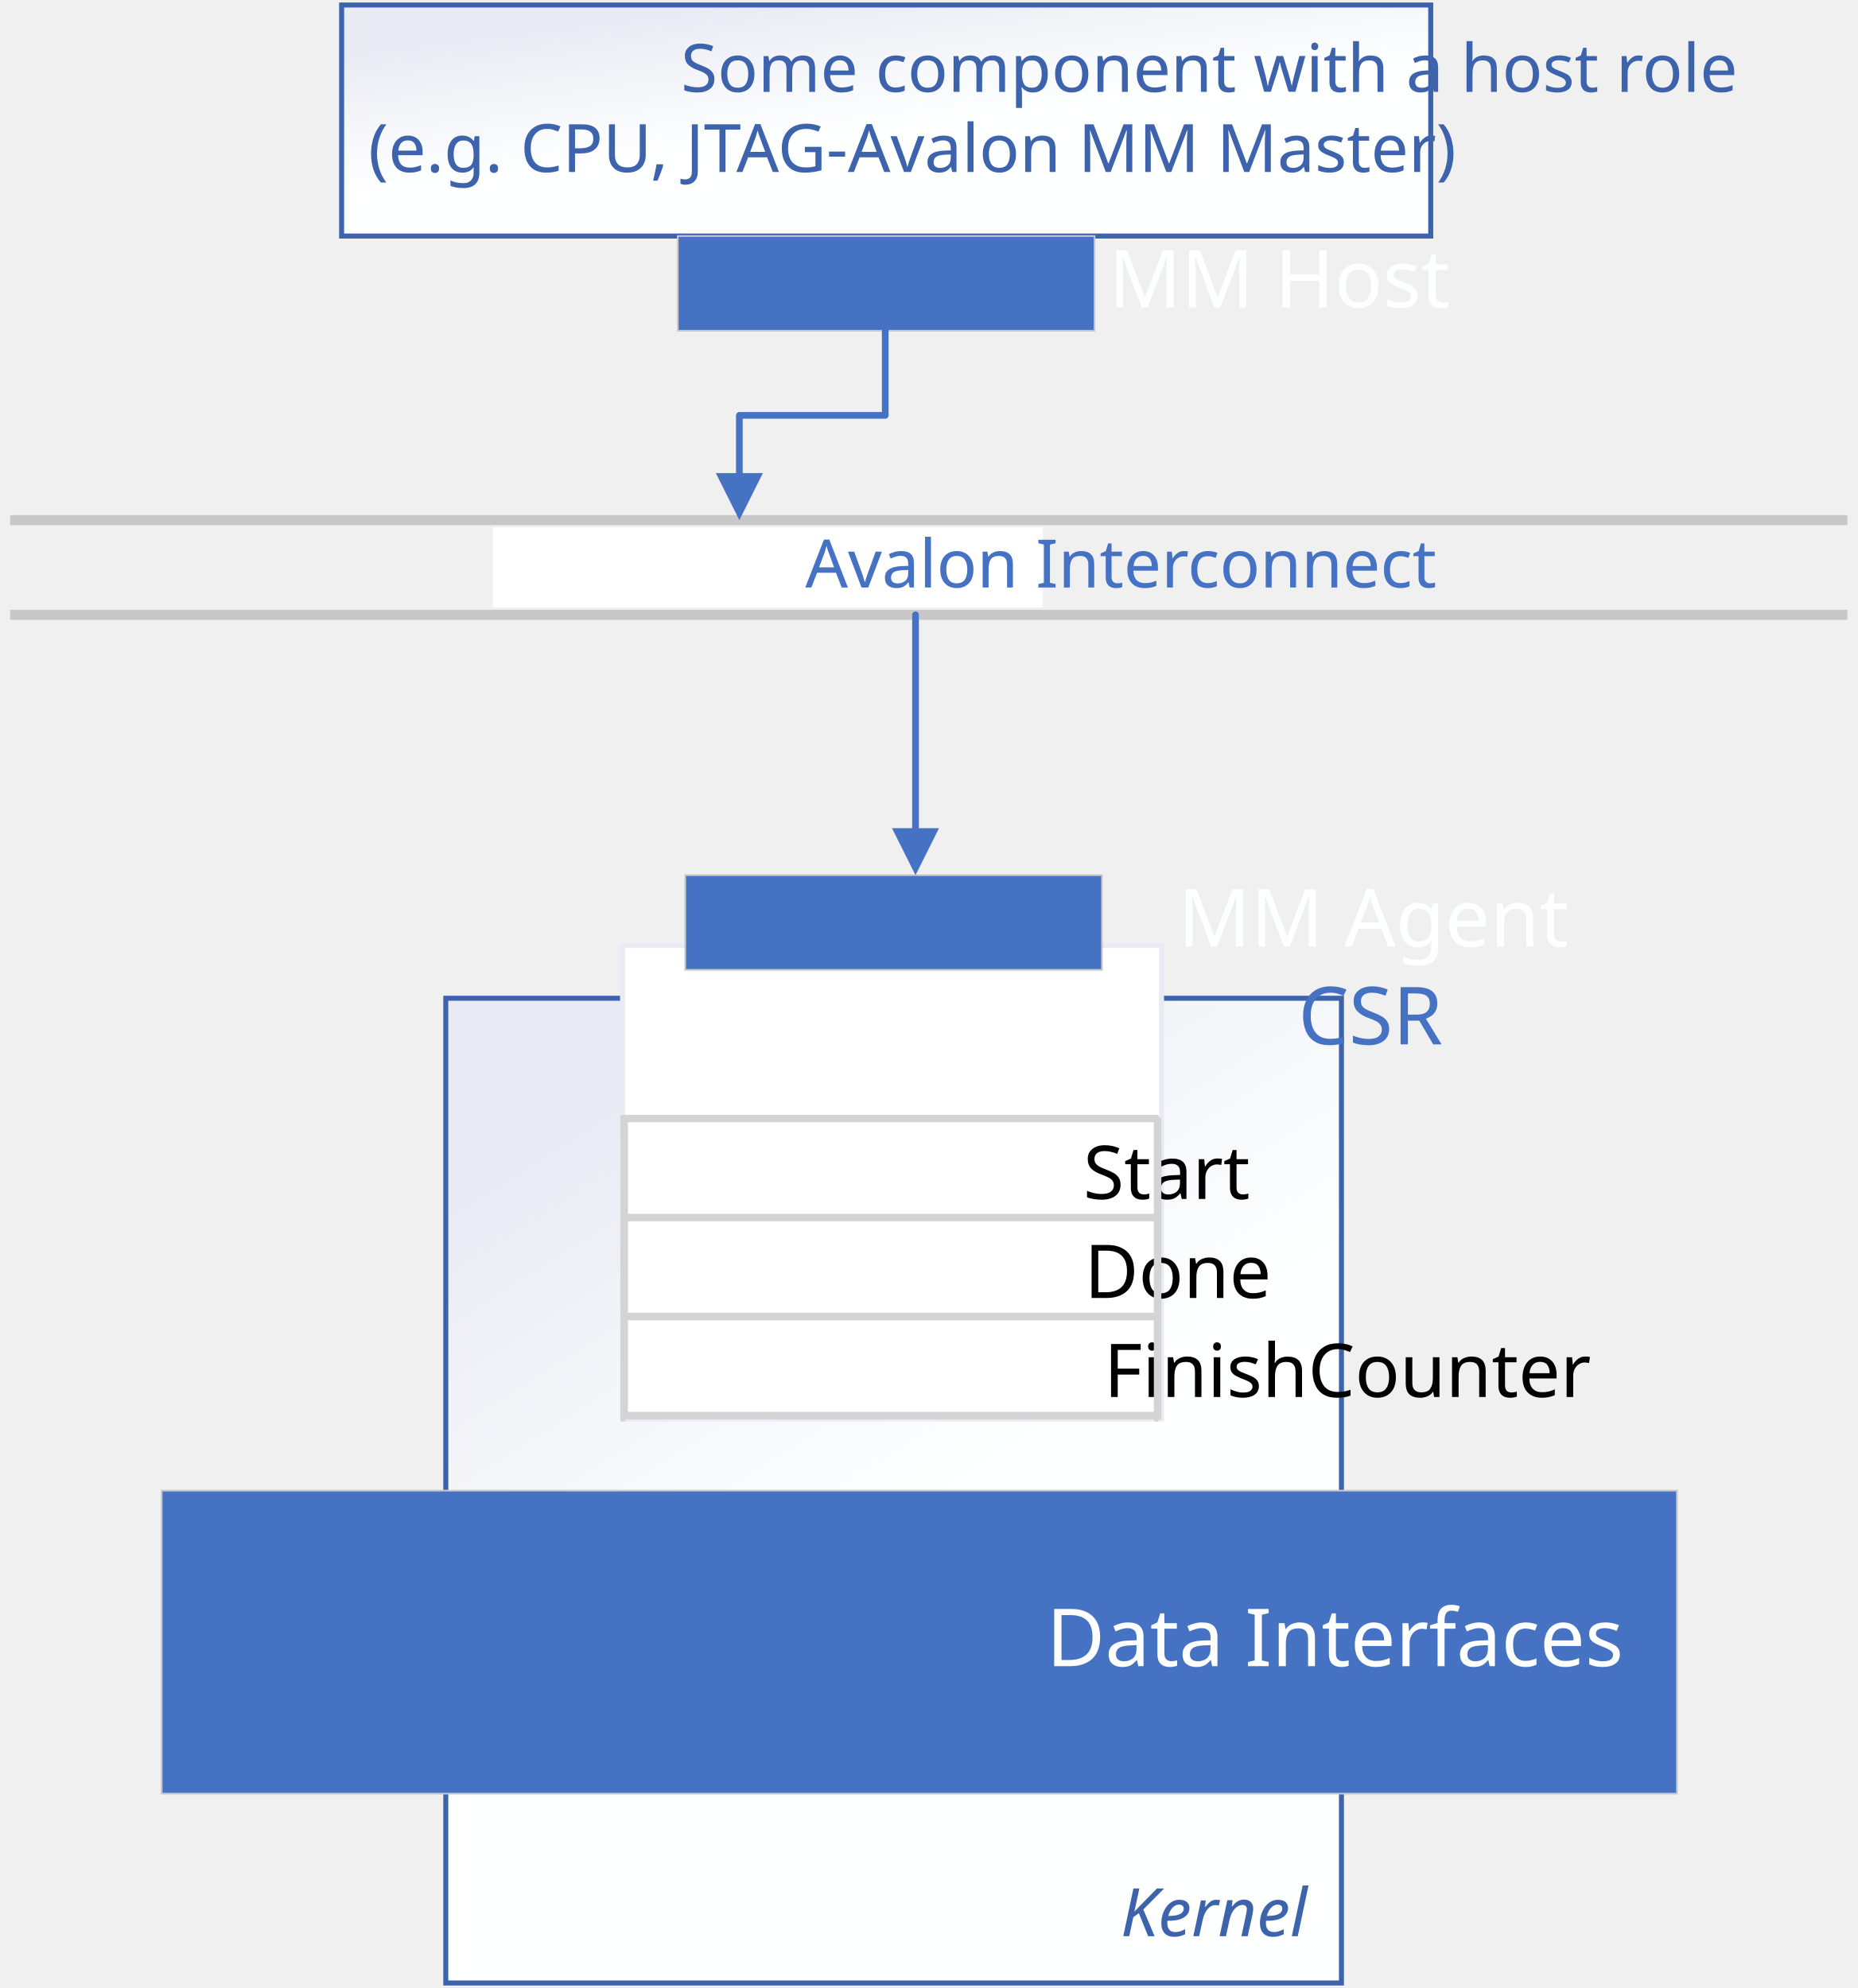
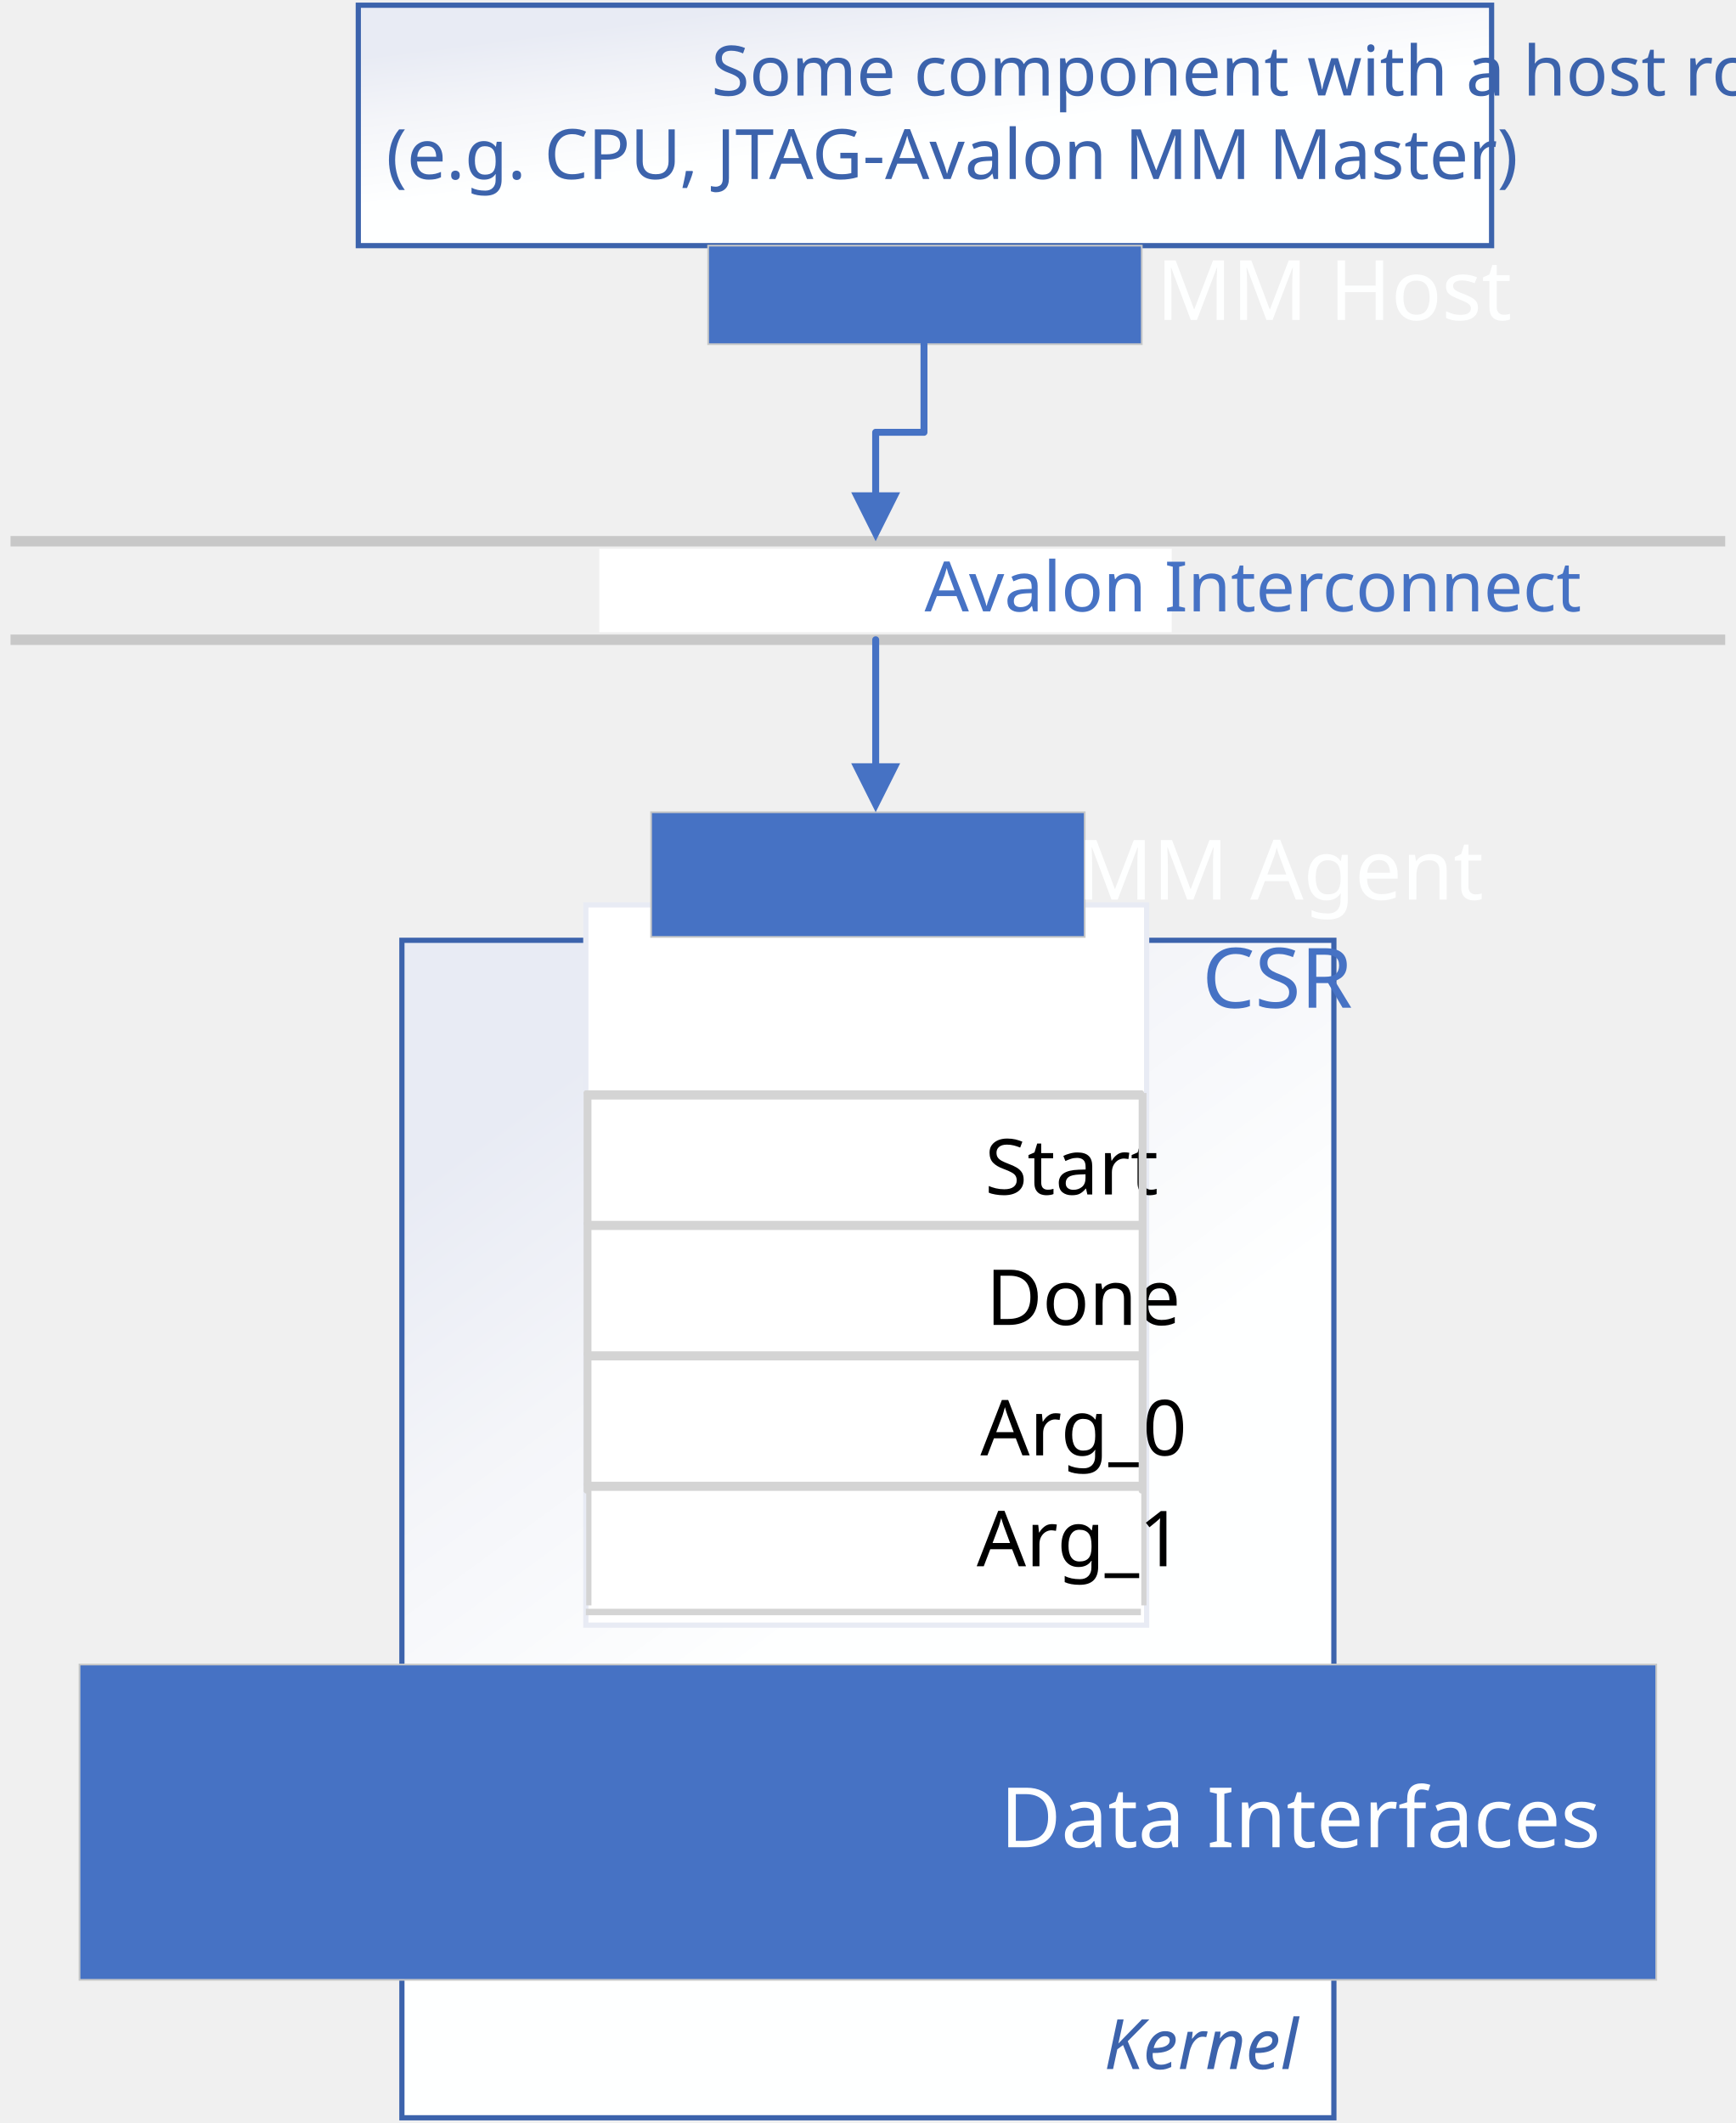
- <svg xmlns="http://www.w3.org/2000/svg" xmlns:ns1="http://schemas.microsoft.com/visio/2003/SVGExtensions/" xmlns:xlink="http://www.w3.org/1999/xlink" width="3.861in" height="4.133in" viewBox="0 0 277.961 297.579" xml:space="preserve" color-interpolation-filters="sRGB" class="st18">
+ <svg xmlns="http://www.w3.org/2000/svg" xmlns:ns1="http://schemas.microsoft.com/visio/2003/SVGExtensions/" xmlns:xlink="http://www.w3.org/1999/xlink" width="3.467in" height="4.241in" viewBox="0 0 249.614 305.374" xml:space="preserve" color-interpolation-filters="sRGB" class="st18">
  <ns1:documentProperties ns1:langID="1033" ns1:metric="true" ns1:viewMarkup="false" />
  <style type="text/css">
	
		.st1 {fill:url(#grad0-4);stroke:#3c63ac;stroke-width:0.75}
		.st2 {fill:#3c63ac;font-family:Calibri;font-size:0.833em;font-style:italic}
		.st3 {fill:#4672c4;stroke:#c7c8c8;stroke-width:0.25}
		.st4 {fill:#feffff;font-family:Calibri;font-size:1em}
		.st5 {fill:#ffffff;stroke:#e8ebf4;stroke-width:0.75}
		.st6 {fill:#4672c4;font-family:Calibri;font-size:1em}
		.st7 {stroke:none;stroke-linecap:round;stroke-linejoin:round;stroke-width:0.75}
		.st8 {fill:#000000;font-family:Calibri;font-size:0.926em}
		.st9 {stroke:#d4d4d4;stroke-linecap:round;stroke-linejoin:round;stroke-width:0.75}
		.st10 {fill:#d4d4d4;stroke:none;stroke-linecap:round;stroke-linejoin:round;stroke-width:0.75}
- 		.st11 {fill:#3c63ac;font-family:Calibri;font-size:0.833em}
- 		.st12 {font-size:1em}
- 		.st13 {stroke:#c8c8c8;stroke-linecap:butt;stroke-width:1.5}
- 		.st14 {fill:#ffffff;stroke:none;stroke-linecap:butt;stroke-width:7.2}
- 		.st15 {fill:#4672c4;font-family:Calibri;font-size:0.833em}
- 		.st16 {marker-end:url(#mrkr4-77);stroke:#4672c4;stroke-linecap:round;stroke-linejoin:round;stroke-width:1}
+ 		.st11 {stroke:#c8c8c8;stroke-linecap:butt;stroke-width:1.5}
+ 		.st12 {fill:#ffffff;stroke:none;stroke-linecap:butt;stroke-width:7.2}
+ 		.st13 {fill:#4672c4;font-family:Calibri;font-size:0.833em}
+ 		.st14 {fill:#3c63ac;font-family:Calibri;font-size:0.833em}
+ 		.st15 {font-size:1em}
+ 		.st16 {marker-end:url(#mrkr4-82);stroke:#4672c4;stroke-linecap:round;stroke-linejoin:round;stroke-width:1}
		.st17 {fill:#4672c4;fill-opacity:1;stroke:#4672c4;stroke-opacity:1;stroke-width:0.284}
		.st18 {fill:none;fill-rule:evenodd;font-size:12px;overflow:visible;stroke-linecap:square;stroke-miterlimit:3}
	
	</style>
  <defs id="Patterns_And_Gradients">
    <linearGradient id="grad0-4" x1="0" y1="0" x2="1" y2="0" gradientTransform="rotate(60 0.5 0.5)">
      <stop offset="0" stop-color="#e8ebf4" stop-opacity="1" />
      <stop offset="0.24" stop-color="#f4f5f9" stop-opacity="1" />
      <stop offset="0.54" stop-color="#feffff" stop-opacity="1" />
    </linearGradient>
  </defs>
  <defs id="Markers">
    <g id="lend4">
      <path d="M 2 1 L 0 0 L 2 -1 L 2 1 " style="stroke:none" />
    </g>
-     <marker id="mrkr4-77" class="st17" ns1:arrowType="4" ns1:arrowSize="2" ns1:setback="7.04" refX="-7.04" orient="auto" markerUnits="strokeWidth" overflow="visible">
+     <marker id="mrkr4-82" class="st17" ns1:arrowType="4" ns1:arrowSize="2" ns1:setback="7.04" refX="-7.04" orient="auto" markerUnits="strokeWidth" overflow="visible">
      <use xlink:href="#lend4" transform="scale(-3.52,-3.52) " />
    </marker>
  </defs>
  <g ns1:mID="0" ns1:index="1" ns1:groupContext="foregroundPage">
    <ns1:userDefs>
      <ns1:ud ns1:nameU="LineBusCount" ns1:prompt="" ns1:val="VT0(3):26" />
    </ns1:userDefs>
    <ns1:pageProperties ns1:drawingScale="0.0393701" ns1:pageScale="0.0393701" ns1:drawingUnits="24" ns1:shadowOffsetX="8.50394" ns1:shadowOffsetY="-8.50394" />
    <ns1:layer ns1:name="Electrical" ns1:index="0" />
    <ns1:layer ns1:name="Connector" ns1:index="1" />
-     <g id="shape1000-1" ns1:mID="1000" ns1:groupContext="shape" transform="translate(66.6969,-0.75)">
+     <g id="shape1000-1" ns1:mID="1000" ns1:groupContext="shape" transform="translate(57.788,-0.75)">
      <ns1:userDefs>
        <ns1:ud ns1:nameU="visVersion" ns1:val="VT0(15):26" />
      </ns1:userDefs>
      <ns1:textBlock ns1:margins="rect(4,4,4,4)" ns1:tabSpace="42.5197" ns1:verticalAlign="2" />
-       <ns1:textRect cx="67.019" cy="223.878" width="134.04" height="147.402" />
-       <rect x="0" y="150.177" width="134.038" height="147.402" class="st1" />
-       <text x="54.21" y="290.58" class="st2" ns1:langID="1033">
+       <ns1:textRect cx="67.019" cy="220.689" width="134.04" height="169.37" />
+       <rect x="0" y="136.004" width="134.038" height="169.37" class="st1" />
+       <text x="54.21" y="298.37" class="st2" ns1:langID="1033">
        <ns1:paragraph ns1:horizAlign="1" />
        <ns1:tabList />Kernel</text>
    </g>
-     <g id="shape1005-6" ns1:mID="1005" ns1:groupContext="shape" transform="translate(24.1772,-29.0965)">
+     <g id="shape1005-6" ns1:mID="1005" ns1:groupContext="shape" transform="translate(11.4213,-20.5925)">
      <ns1:textBlock ns1:margins="rect(4,4,4,4)" ns1:tabSpace="42.5197" />
-       <ns1:textRect cx="113.386" cy="274.902" width="226.78" height="45.354" />
-       <rect x="0" y="252.224" width="226.772" height="45.354" class="st3" />
-       <text x="76.25" y="278.5" class="st4" ns1:langID="1033">
+       <ns1:textRect cx="113.386" cy="282.697" width="226.78" height="45.354" />
+       <rect x="0" y="260.02" width="226.772" height="45.354" class="st3" />
+       <text x="76.25" y="286.3" class="st4" ns1:langID="1033">
        <ns1:paragraph ns1:horizAlign="1" />
        <ns1:tabList />Data Interfaces</text>
    </g>
-     <g id="group1025-9" transform="translate(93.1491,-85.1211)" ns1:mID="1025" ns1:groupContext="group">
-       <g id="shape1006-10" ns1:mID="1006" ns1:groupContext="shape" transform="translate(0,-0.0608652)">
-         <ns1:textBlock ns1:margins="rect(4,4,4,4)" ns1:tabSpace="42.5197" ns1:verticalAlign="0" />
-         <ns1:textRect cx="40.328" cy="262.146" width="80.66" height="70.866" />
-         <rect x="0" y="226.713" width="80.657" height="70.866" class="st5" />
-         <text x="32.47" y="241.51" class="st6" ns1:langID="1033">
-           <ns1:paragraph ns1:horizAlign="1" />
-           <ns1:tabList />CSR</text>
-       </g>
-       <g id="shape1007-13" ns1:mID="1007" ns1:groupContext="shape" transform="translate(9.38584,-67.2825)">
-         <ns1:textBlock ns1:margins="rect(4,4,4,4)" ns1:tabSpace="42.5197" />
-         <ns1:textRect cx="31.181" cy="290.492" width="62.37" height="14.173" />
-         <rect x="0" y="283.405" width="62.362" height="14.173" class="st3" />
-         <text x="5.12" y="294.09" class="st4" ns1:langID="1033">
-           <ns1:paragraph ns1:horizAlign="1" />
-           <ns1:tabList />MM Agent</text>
-       </g>
-       <g id="shape1010-16" ns1:mID="1010" ns1:groupContext="shape" transform="translate(2.29799,-29.6452)">
-         <ns1:textBlock ns1:margins="rect(0,0,0,0)" ns1:tabSpace="42.5197" />
-         <ns1:textRect cx="13.957" cy="290.907" width="27.92" height="13.344" />
-         <path d="M27.91 284.23 L0 284.23 L0 297.58 L27.91 297.58 L27.91 284.23" class="st7" />
-         <text x="3.08" y="294.24" class="st8" ns1:langID="1033">
-           <ns1:paragraph ns1:horizAlign="1" />
-           <ns1:tabList />Start</text>
-       </g>
-       <g id="shape1011-20" ns1:mID="1011" ns1:groupContext="shape" transform="translate(2.29799,-14.8226)">
-         <ns1:textBlock ns1:margins="rect(0,0,0,0)" ns1:tabSpace="42.5197" />
-         <ns1:textRect cx="15.29" cy="290.907" width="30.59" height="13.344" />
-         <path d="M30.58 284.23 L0 284.23 L0 297.58 L30.58 297.58 L30.58 284.23" class="st7" />
-         <text x="3.25" y="294.24" class="st8" ns1:langID="1033">
-           <ns1:paragraph ns1:horizAlign="1" />
-           <ns1:tabList />Done</text>
-       </g>
-       <g id="shape1012-24" ns1:mID="1012" ns1:groupContext="shape" transform="translate(2.29799,-5.68434E-14)">
-         <ns1:textBlock ns1:margins="rect(0,0,0,0)" ns1:tabSpace="42.5197" />
-         <ns1:textRect cx="37.582" cy="290.907" width="75.17" height="13.344" />
-         <path d="M75.16 284.23 L0 284.23 L0 297.58 L75.16 297.58 L75.16 284.23" class="st7" />
-         <text x="6.16" y="294.24" class="st8" ns1:langID="1033">
-           <ns1:paragraph ns1:horizAlign="1" />
-           <ns1:tabList />FinishCounter</text>
-       </g>
-       <g id="shape1013-28" ns1:mID="1013" ns1:groupContext="shape" transform="translate(0.0598518,-45.2127)">
-         <path d="M0 297.58 L79.83 297.58" class="st9" />
-       </g>
-       <g id="shape1014-31" ns1:mID="1014" ns1:groupContext="shape" transform="translate(0.0598518,-44.4716)">
-         <path d="M79.83 296.84 L0 296.84 L0 297.58 L79.83 297.58 L79.83 296.84 Z" class="st10" />
-       </g>
-       <g id="shape1015-33" ns1:mID="1015" ns1:groupContext="shape" transform="translate(0.0598518,-30.3901)">
-         <path d="M0 297.58 L79.83 297.58" class="st9" />
-       </g>
-       <g id="shape1016-36" ns1:mID="1016" ns1:groupContext="shape" transform="translate(0.0598518,-29.649)">
-         <path d="M79.83 296.84 L0 296.84 L0 297.58 L79.83 297.58 L79.83 296.84 Z" class="st10" />
-       </g>
-       <g id="shape1017-38" ns1:mID="1017" ns1:groupContext="shape" transform="translate(0.0598518,-15.5675)">
-         <path d="M0 297.58 L79.83 297.58" class="st9" />
-       </g>
-       <g id="shape1018-41" ns1:mID="1018" ns1:groupContext="shape" transform="translate(0.0598518,-14.8263)">
-         <path d="M79.83 296.84 L0 296.84 L0 297.58 L79.83 297.58 L79.83 296.84 Z" class="st10" />
-       </g>
-       <g id="shape1019-43" ns1:mID="1019" ns1:groupContext="shape" transform="translate(0.0598518,-0.744849)">
-         <path d="M0 297.58 L79.83 297.58" class="st9" />
-       </g>
-       <g id="shape1020-46" ns1:mID="1020" ns1:groupContext="shape" transform="translate(0.0598518,-0.00371783)">
-         <path d="M79.83 296.84 L0 296.84 L0 297.58 L79.83 297.58 L79.83 296.84 Z" class="st10" />
-       </g>
-       <g id="shape1021-48" ns1:mID="1021" ns1:groupContext="shape" transform="translate(0.0598518,-0.00371784)">
-         <path d="M0 252.37 L0 297.58" class="st9" />
-       </g>
-       <g id="shape1022-51" ns1:mID="1022" ns1:groupContext="shape" transform="translate(0.0598518,-0.00371783)">
-         <path d="M0.75 252.37 L0 252.37 L0 297.58 L0.75 297.58 L0.75 252.37 Z" class="st10" />
-       </g>
-       <g id="shape1023-53" ns1:mID="1023" ns1:groupContext="shape" transform="translate(79.8867,-0.00371784)">
-         <path d="M0 252.37 L0 297.58" class="st9" />
-       </g>
-       <g id="shape1024-56" ns1:mID="1024" ns1:groupContext="shape" transform="translate(79.8867,-0.00371783)">
-         <path d="M0.75 252.37 L0 252.37 L0 297.58 L0.75 297.58 L0.75 252.37 Z" class="st10" />
-       </g>
-     </g>
-     <g id="shape1026-58" ns1:mID="1026" ns1:groupContext="shape" transform="translate(51.1063,-262.246)">
-       <ns1:userDefs>
-         <ns1:ud ns1:nameU="visVersion" ns1:val="VT0(15):26" />
-       </ns1:userDefs>
+     <g id="shape1006-9" ns1:mID="1006" ns1:groupContext="shape" transform="translate(84.2401,-71.6161)">
      <ns1:textBlock ns1:margins="rect(4,4,4,4)" ns1:tabSpace="42.5197" ns1:verticalAlign="0" />
-       <ns1:textRect cx="81.496" cy="280.287" width="163" height="34.583" />
-       <rect x="0" y="262.996" width="162.992" height="34.583" class="st1" />
-       <text x="4" y="276" class="st11" ns1:langID="1033">
+       <ns1:textRect cx="40.328" cy="253.573" width="80.66" height="103.601" />
+       <rect x="0" y="201.773" width="80.657" height="103.601" class="st5" />
+       <text x="32.47" y="216.57" class="st6" ns1:langID="1033">
+         <ns1:paragraph ns1:horizAlign="1" />
+         <ns1:tabList />CSR</text>
+     </g>
+     <g id="shape1007-12" ns1:mID="1007" ns1:groupContext="shape" transform="translate(93.626,-170.604)">
+       <ns1:textBlock ns1:margins="rect(4,4,4,4)" ns1:tabSpace="42.5197" />
+       <ns1:textRect cx="31.181" cy="296.403" width="62.37" height="17.941" />
+       <rect x="0" y="287.433" width="62.362" height="17.941" class="st3" />
+       <text x="5.12" y="300" class="st4" ns1:langID="1033">
+         <ns1:paragraph ns1:horizAlign="1" />
+         <ns1:tabList />MM Agent</text>
+     </g>
+     <g id="shape1010-15" ns1:mID="1010" ns1:groupContext="shape" transform="translate(86.5381,-128.446)">
+       <ns1:textBlock ns1:margins="rect(0,0,0,0)" ns1:tabSpace="42.5197" />
+       <ns1:textRect cx="13.957" cy="296.928" width="27.92" height="16.892" />
+       <path d="M27.91 288.48 L0 288.48 L0 305.37 L27.91 305.37 L27.91 288.48" class="st7" />
+       <text x="3.08" y="300.26" class="st8" ns1:langID="1033">
+         <ns1:paragraph ns1:horizAlign="1" />
+         <ns1:tabList />Start</text>
+     </g>
+     <g id="shape1011-19" ns1:mID="1011" ns1:groupContext="shape" transform="translate(86.5381,-109.682)">
+       <ns1:textBlock ns1:margins="rect(0,0,0,0)" ns1:tabSpace="42.5197" />
+       <ns1:textRect cx="15.29" cy="296.928" width="30.59" height="16.892" />
+       <path d="M30.58 288.48 L0 288.48 L0 305.37 L30.58 305.37 L30.58 288.48" class="st7" />
+       <text x="3.25" y="300.26" class="st8" ns1:langID="1033">
+         <ns1:paragraph ns1:horizAlign="1" />
+         <ns1:tabList />Done</text>
+     </g>
+     <g id="shape1012-23" ns1:mID="1012" ns1:groupContext="shape" transform="translate(88.969,-90.9193)">
+       <ns1:textBlock ns1:margins="rect(0,0,0,0)" ns1:tabSpace="42.5197" />
+       <ns1:textRect cx="36.367" cy="296.928" width="72.74" height="16.892" />
+       <path d="M72.73 288.48 L0 288.48 L0 305.37 L72.73 305.37 L72.73 288.48" class="st7" />
+       <text x="0" y="300.26" class="st8" ns1:langID="1033">
        <ns1:paragraph />
-         <ns1:tabList />Some component with a host role <tspan x="4" dy="1.2em" class="st12">(e.g. CPU, JTAG</tspan>-Avalon MM Master)</text>
-     </g>
-     <g id="shape1027-63" ns1:mID="1027" ns1:groupContext="shape" transform="translate(101.421,-248.073)">
-       <ns1:textBlock ns1:margins="rect(4,4,4,4)" ns1:tabSpace="42.5197" />
-       <ns1:textRect cx="31.181" cy="290.492" width="62.37" height="14.173" />
-       <rect x="0" y="283.405" width="62.362" height="14.173" class="st3" />
-       <text x="8.31" y="294.09" class="st4" ns1:langID="1033">
-         <ns1:paragraph ns1:horizAlign="1" />
-         <ns1:tabList />MM Host</text>
-     </g>
-     <g id="shape1029-66" ns1:mID="1029" ns1:groupContext="shape" ns1:layerMember="0" transform="translate(1.5,-205.553)">
+         <ns1:tabList />Arg_0</text>
+     </g>
+     <g id="shape1013-27" ns1:mID="1013" ns1:groupContext="shape" transform="translate(84.3,-148.152)">
+       <path d="M0 305.37 L79.83 305.37" class="st9" />
+     </g>
+     <g id="shape1014-30" ns1:mID="1014" ns1:groupContext="shape" transform="translate(84.3,-147.213)">
+       <path d="M79.83 304.44 L0 304.44 L0 305.37 L79.83 305.37 L79.83 304.44 Z" class="st10" />
+     </g>
+     <g id="shape1015-32" ns1:mID="1015" ns1:groupContext="shape" transform="translate(84.3,-129.388)">
+       <path d="M0 305.37 L79.83 305.37" class="st9" />
+     </g>
+     <g id="shape1016-35" ns1:mID="1016" ns1:groupContext="shape" transform="translate(84.3,-128.45)">
+       <path d="M79.83 304.44 L0 304.44 L0 305.37 L79.83 305.37 L79.83 304.44 Z" class="st10" />
+     </g>
+     <g id="shape1017-37" ns1:mID="1017" ns1:groupContext="shape" transform="translate(84.3,-110.625)">
+       <path d="M0 305.37 L79.83 305.37" class="st9" />
+     </g>
+     <g id="shape1018-40" ns1:mID="1018" ns1:groupContext="shape" transform="translate(84.3,-109.687)">
+       <path d="M79.83 304.44 L0 304.44 L0 305.37 L79.83 305.37 L79.83 304.44 Z" class="st10" />
+     </g>
+     <g id="shape1019-42" ns1:mID="1019" ns1:groupContext="shape" transform="translate(84.3,-91.8622)">
+       <path d="M0 305.37 L79.83 305.37" class="st9" />
+     </g>
+     <g id="shape1020-45" ns1:mID="1020" ns1:groupContext="shape" transform="translate(84.3,-90.924)">
+       <path d="M79.83 304.44 L0 304.44 L0 305.37 L79.83 305.37 L79.83 304.44 Z" class="st10" />
+     </g>
+     <g id="shape1021-47" ns1:mID="1021" ns1:groupContext="shape" transform="translate(84.3,-90.924)">
+       <path d="M0 248.15 L0 305.37" class="st9" />
+     </g>
+     <g id="shape1022-50" ns1:mID="1022" ns1:groupContext="shape" transform="translate(84.3,-74.4508)">
+       <path d="M0.75 231.67 L0 231.67 L0 305.37 L0.75 305.37 L0.75 231.67 Z" class="st10" />
+     </g>
+     <g id="shape1023-52" ns1:mID="1023" ns1:groupContext="shape" transform="translate(164.127,-90.924)">
+       <path d="M0 248.15 L0 305.37" class="st9" />
+     </g>
+     <g id="shape1024-55" ns1:mID="1024" ns1:groupContext="shape" transform="translate(164.127,-74.4508)">
+       <path d="M0.75 231.67 L0 231.67 L0 305.37 L0.75 305.37 L0.75 231.67 Z" class="st10" />
+     </g>
+     <g id="shape1029-57" ns1:mID="1029" ns1:groupContext="shape" ns1:layerMember="0" transform="translate(1.5,-213.348)">
      <ns1:custProps>
        <ns1:cp ns1:nameU="Label" ns1:lbl="Label" ns1:prompt="" ns1:type="0" ns1:format="@" ns1:sortKey="" ns1:invis="false" ns1:ask="false" ns1:langID="1033" ns1:cal="0" ns1:val="VT4()" />
        <ns1:cp ns1:nameU="Label" ns1:lbl="" ns1:prompt="" ns1:type="0" ns1:format="" ns1:sortKey="" ns1:invis="false" ns1:ask="false" ns1:langID="0" ns1:cal="0" ns1:val="VT4(Avalon Interconnect)" />
      </ns1:custProps>
      <ns1:userDefs>
        <ns1:ud ns1:nameU="visDescription" ns1:val="VT4(4-channel bus elbow. Adjust height handle to control line spacing.)" />
        <ns1:ud ns1:nameU="visVersion" ns1:val="VT0(15):26" />
        <ns1:ud ns1:nameU="YSpacing" ns1:val="VT0(0.098425196850394):24" />
        <ns1:ud ns1:nameU="Label" ns1:prompt="" ns1:val="VT4()" />
        <ns1:ud ns1:nameU="SolSH" ns1:prompt="" ns1:val="VT4({2EE3C7D2-E26E-4B72-9E9C-5170DDBF261A})" />
        <ns1:ud ns1:nameU="YSpacing" ns1:prompt="" ns1:val="VT0(0.19685039):1" />
        <ns1:ud ns1:nameU="Label" ns1:prompt="" ns1:val="VT4(W2)" />
      </ns1:userDefs>
      <ns1:textBlock ns1:margins="rect(1,1,1,1)" ns1:tabSpace="42.5197" ns1:verticalAlign="0" />
-       <ns1:textRect cx="113.386" cy="290.492" width="86.59" height="14.004" />
-       <path d="M0 297.58 L274.96 297.58" class="st13" />
-       <path d="M0 283.41 L274.96 283.41" class="st13" />
-       <rect ns1:rectContext="textBkgnd" x="72.223" y="284.49" width="82.325" height="12" class="st14" />
-       <text x="72.22" y="293.49" class="st15" ns1:langID="4105">
+       <ns1:textRect cx="125.843" cy="298.287" width="86.59" height="14.004" />
+       <path d="M0 305.37 L246.61 305.37" class="st11" />
+       <path d="M0 291.2 L246.61 291.2" class="st11" />
+       <rect ns1:rectContext="textBkgnd" x="84.681" y="292.286" width="82.325" height="12" class="st12" />
+       <text x="84.68" y="301.29" class="st13" ns1:langID="4105">
        <ns1:paragraph ns1:horizAlign="1" />
        <ns1:tabList />Avalon Interconnect</text>
    </g>
-     <g id="shape1030-72" ns1:mID="1030" ns1:groupContext="shape" ns1:layerMember="1" transform="translate(132.461,-248.073)">
-       <path d="M0 297.58 L0 310.25 L-21.83 310.25 L-21.83 318.89" class="st16" />
-     </g>
-     <g id="shape1031-78" ns1:mID="1031" ns1:groupContext="shape" ns1:layerMember="1" transform="translate(144.083,-205.553)">
-       <path d="M-7.09 297.58 L-7.09 329.52" class="st16" />
+     <g id="shape1032-63" ns1:mID="1032" ns1:groupContext="shape" transform="translate(84.2401,-73.0335)">
+       <path d="M79.83 304.44 L0 304.44 L0 305.37 L79.83 305.37 L79.83 304.44 Z" class="st10" />
+     </g>
+     <g id="shape1033-65" ns1:mID="1033" ns1:groupContext="shape" transform="translate(88.4403,-74.9706)">
+       <ns1:textBlock ns1:margins="rect(0,0,0,0)" ns1:tabSpace="42.5197" />
+       <ns1:textRect cx="36.367" cy="296.928" width="72.74" height="16.892" />
+       <path d="M72.73 288.48 L0 288.48 L0 305.37 L72.73 305.37 L72.73 288.48" class="st7" />
+       <text x="0" y="300.26" class="st8" ns1:langID="1033">
+         <ns1:paragraph />
+         <ns1:tabList />Arg_1</text>
+     </g>
+     <g id="shape1034-69" ns1:mID="1034" ns1:groupContext="shape" transform="translate(51.5166,-270.041)">
+       <ns1:userDefs>
+         <ns1:ud ns1:nameU="visVersion" ns1:val="VT0(15):26" />
+       </ns1:userDefs>
+       <ns1:textBlock ns1:margins="rect(4,4,4,4)" ns1:tabSpace="42.5197" ns1:verticalAlign="0" />
+       <ns1:textRect cx="81.496" cy="288.083" width="163" height="34.583" />
+       <rect x="0" y="270.791" width="162.992" height="34.583" class="st1" />
+       <text x="4" y="283.79" class="st14" ns1:langID="1033">
+         <ns1:paragraph />
+         <ns1:tabList />Some component with a host role <tspan x="4" dy="1.2em" class="st15">(e.g. CPU, JTAG</tspan>-Avalon MM Master)</text>
+     </g>
+     <g id="shape1035-74" ns1:mID="1035" ns1:groupContext="shape" transform="translate(101.832,-255.868)">
+       <ns1:textBlock ns1:margins="rect(4,4,4,4)" ns1:tabSpace="42.5197" />
+       <ns1:textRect cx="31.181" cy="298.287" width="62.37" height="14.173" />
+       <rect x="0" y="291.201" width="62.362" height="14.173" class="st3" />
+       <text x="8.31" y="301.89" class="st4" ns1:langID="1033">
+         <ns1:paragraph ns1:horizAlign="1" />
+         <ns1:tabList />MM Host</text>
+     </g>
+     <g id="shape1036-77" ns1:mID="1036" ns1:groupContext="shape" ns1:layerMember="1" transform="translate(136.485,-255.868)">
+       <path d="M-3.61 305.37 L-3.61 318.05 L-10.56 318.05 L-10.56 326.68" class="st16" />
+     </g>
+     <g id="shape1037-83" ns1:mID="1037" ns1:groupContext="shape" ns1:layerMember="1" transform="translate(118.839,-213.348)">
+       <path d="M7.09 305.37 L7.09 323.14" class="st16" />
    </g>
  </g>
</svg>
